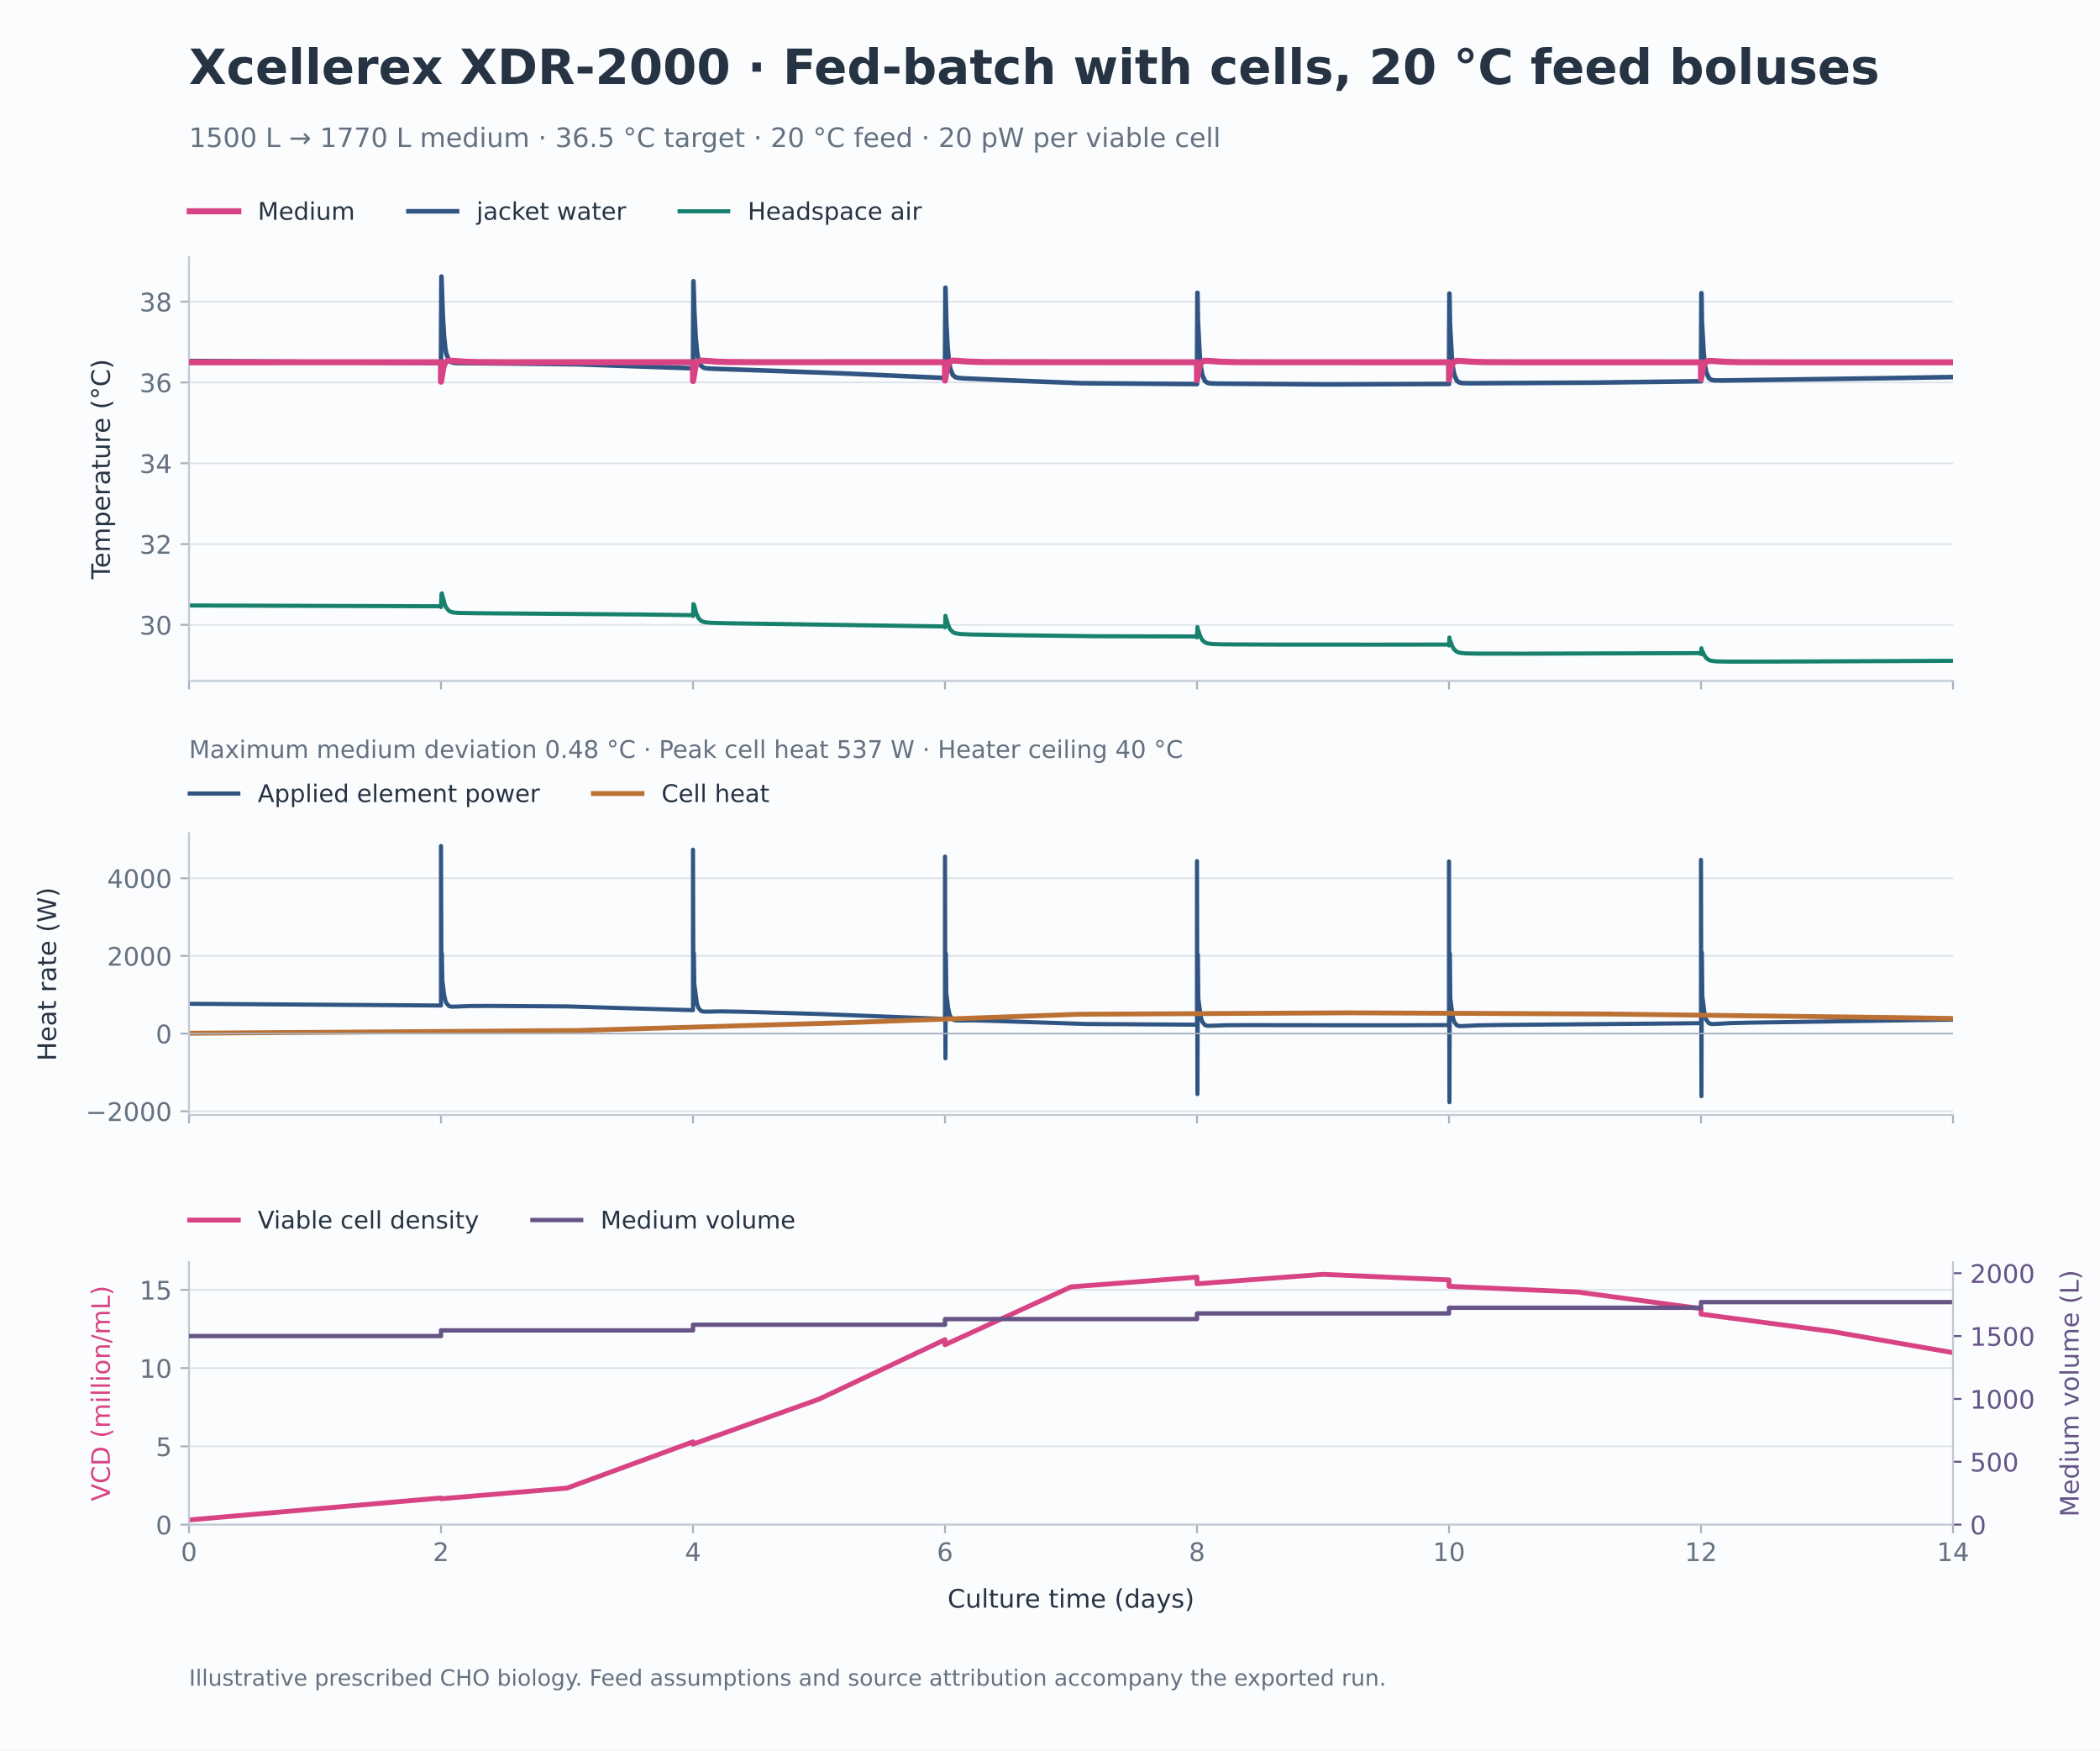
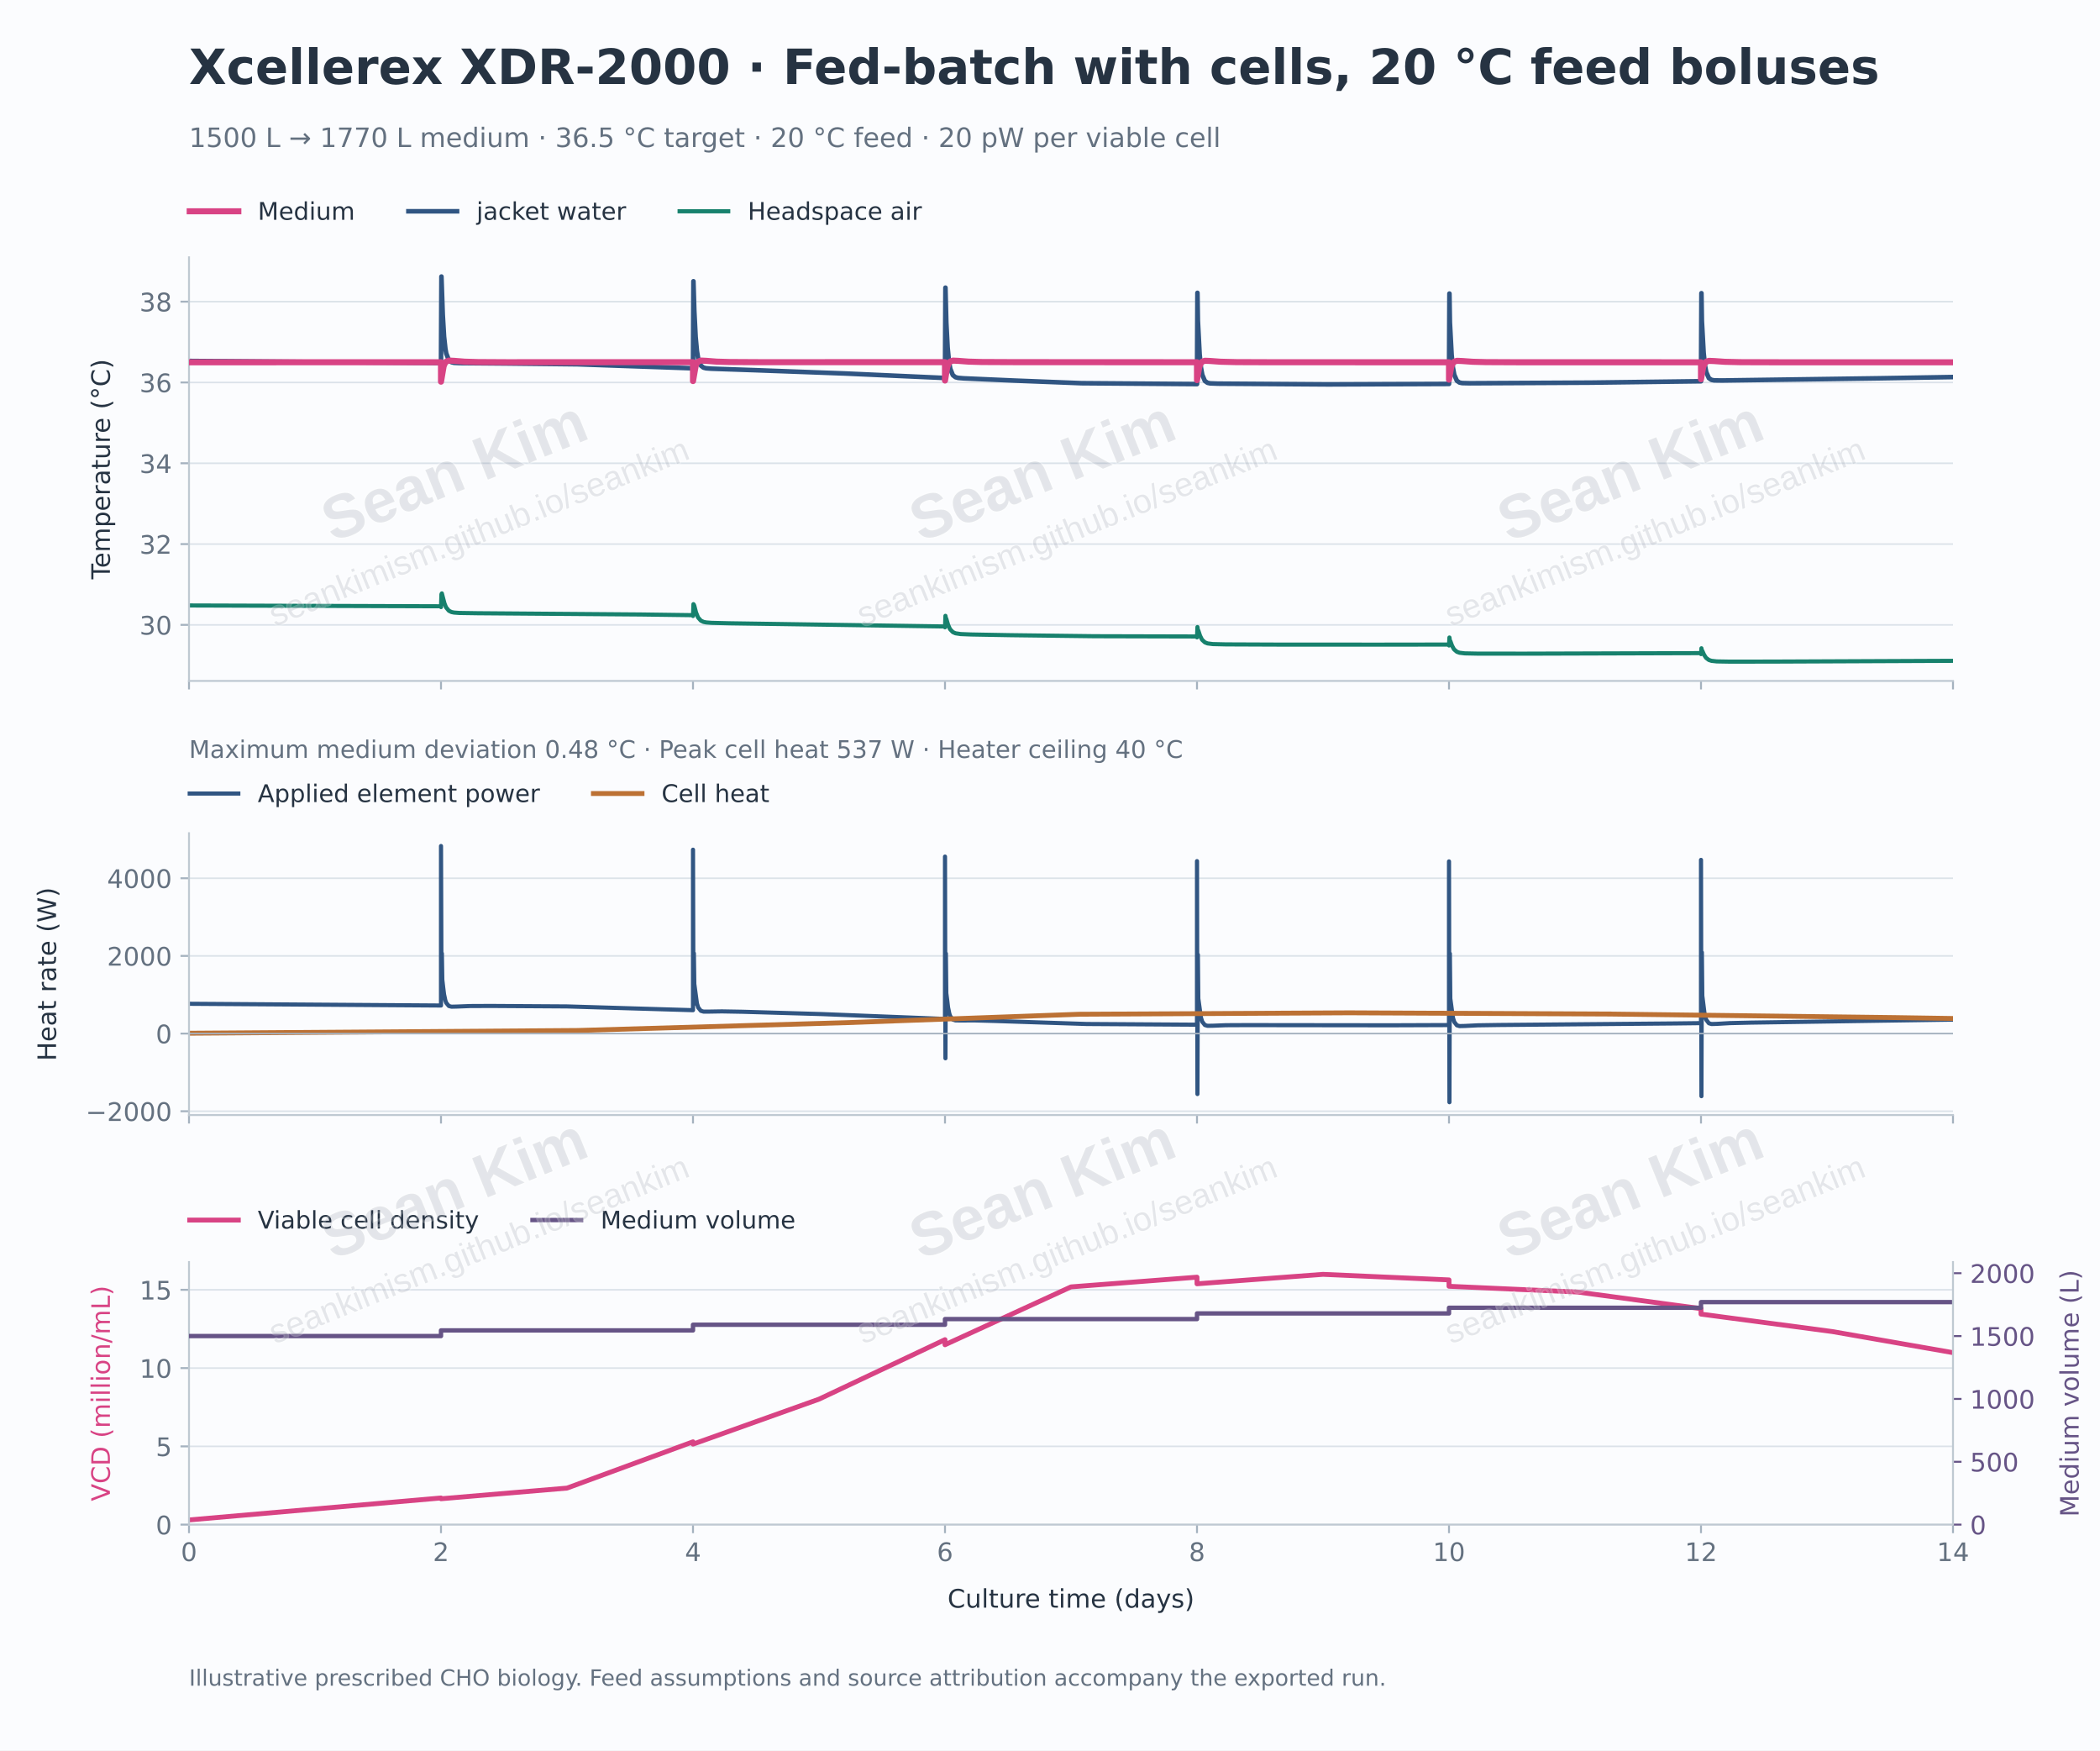
<svg xmlns="http://www.w3.org/2000/svg" xmlns:xlink="http://www.w3.org/1999/xlink" width="864pt" height="720pt" viewBox="0 0 864 720" version="1.1">
  <defs>
    <style type="text/css">*{stroke-linejoin: round; stroke-linecap: butt}</style>
  </defs>
  <g id="figure_1">
    <g id="patch_1">
      <path d="M 0 720  L 864 720  L 864 0  L 0 0  z " style="fill: #fbfcfe" />
    </g>
    <g id="axes_1">
      <g id="patch_2">
        <path d="M 77.76 280.08  L 803.52 280.08  L 803.52 105.84  L 77.76 105.84  z " style="fill: #fbfcfe" />
      </g>
      <g id="matplotlib.axis_1">
        <g id="xtick_1">
          <g id="line2d_1">
            <defs>
              <path id="ma40cf7ac19" d="M 0 0  L 0 3.5  " style="stroke: #a5b2bf; stroke-width: 0.8" />
            </defs>
            <g>
              <use xlink:href="#ma40cf7ac19" x="77.76" y="280.08" style="fill: #a5b2bf; stroke: #a5b2bf; stroke-width: 0.8" />
            </g>
          </g>
        </g>
        <g id="xtick_2">
          <g id="line2d_2">
            <g>
              <use xlink:href="#ma40cf7ac19" x="181.44" y="280.08" style="fill: #a5b2bf; stroke: #a5b2bf; stroke-width: 0.8" />
            </g>
          </g>
        </g>
        <g id="xtick_3">
          <g id="line2d_3">
            <g>
              <use xlink:href="#ma40cf7ac19" x="285.12" y="280.08" style="fill: #a5b2bf; stroke: #a5b2bf; stroke-width: 0.8" />
            </g>
          </g>
        </g>
        <g id="xtick_4">
          <g id="line2d_4">
            <g>
              <use xlink:href="#ma40cf7ac19" x="388.8" y="280.08" style="fill: #a5b2bf; stroke: #a5b2bf; stroke-width: 0.8" />
            </g>
          </g>
        </g>
        <g id="xtick_5">
          <g id="line2d_5">
            <g>
              <use xlink:href="#ma40cf7ac19" x="492.48" y="280.08" style="fill: #a5b2bf; stroke: #a5b2bf; stroke-width: 0.8" />
            </g>
          </g>
        </g>
        <g id="xtick_6">
          <g id="line2d_6">
            <g>
              <use xlink:href="#ma40cf7ac19" x="596.16" y="280.08" style="fill: #a5b2bf; stroke: #a5b2bf; stroke-width: 0.8" />
            </g>
          </g>
        </g>
        <g id="xtick_7">
          <g id="line2d_7">
            <g>
              <use xlink:href="#ma40cf7ac19" x="699.84" y="280.08" style="fill: #a5b2bf; stroke: #a5b2bf; stroke-width: 0.8" />
            </g>
          </g>
        </g>
        <g id="xtick_8">
          <g id="line2d_8">
            <g>
              <use xlink:href="#ma40cf7ac19" x="803.52" y="280.08" style="fill: #a5b2bf; stroke: #a5b2bf; stroke-width: 0.8" />
            </g>
          </g>
        </g>
      </g>
      <g id="matplotlib.axis_2">
        <g id="ytick_1">
          <g id="line2d_9">
            <path d="M 77.76 257.029  L 803.52 257.029  " clip-path="url(#p15d88902d6)" style="fill: none; stroke: #dbe2e9; stroke-width: 0.65; stroke-linecap: square" />
          </g>
          <g id="line2d_10">
            <defs>
              <path id="mc9fe6d3330" d="M 0 0  L -3.5 0  " style="stroke: #a5b2bf; stroke-width: 0.8" />
            </defs>
            <g>
              <use xlink:href="#mc9fe6d3330" x="77.76" y="257.029" style="fill: #a5b2bf; stroke: #a5b2bf; stroke-width: 0.8" />
            </g>
          </g>
          <g id="text_1">
            <text style="font-size: 10.5px; font-family: 'DejaVu Sans'; text-anchor: end; fill: #647180" x="70.76" y="261.018" transform="rotate(-0 70.76 261.018)">30</text>
          </g>
        </g>
        <g id="ytick_2">
          <g id="line2d_11">
            <path d="M 77.76 223.792  L 803.52 223.792  " clip-path="url(#p15d88902d6)" style="fill: none; stroke: #dbe2e9; stroke-width: 0.65; stroke-linecap: square" />
          </g>
          <g id="line2d_12">
            <g>
              <use xlink:href="#mc9fe6d3330" x="77.76" y="223.792" style="fill: #a5b2bf; stroke: #a5b2bf; stroke-width: 0.8" />
            </g>
          </g>
          <g id="text_2">
            <text style="font-size: 10.5px; font-family: 'DejaVu Sans'; text-anchor: end; fill: #647180" x="70.76" y="227.781" transform="rotate(-0 70.76 227.7808)">32</text>
          </g>
        </g>
        <g id="ytick_3">
          <g id="line2d_13">
            <path d="M 77.76 190.554  L 803.52 190.554  " clip-path="url(#p15d88902d6)" style="fill: none; stroke: #dbe2e9; stroke-width: 0.65; stroke-linecap: square" />
          </g>
          <g id="line2d_14">
            <g>
              <use xlink:href="#mc9fe6d3330" x="77.76" y="190.554" style="fill: #a5b2bf; stroke: #a5b2bf; stroke-width: 0.8" />
            </g>
          </g>
          <g id="text_3">
            <text style="font-size: 10.5px; font-family: 'DejaVu Sans'; text-anchor: end; fill: #647180" x="70.76" y="194.544" transform="rotate(-0 70.76 194.5436)">34</text>
          </g>
        </g>
        <g id="ytick_4">
          <g id="line2d_15">
            <path d="M 77.76 157.317  L 803.52 157.317  " clip-path="url(#p15d88902d6)" style="fill: none; stroke: #dbe2e9; stroke-width: 0.65; stroke-linecap: square" />
          </g>
          <g id="line2d_16">
            <g>
              <use xlink:href="#mc9fe6d3330" x="77.76" y="157.317" style="fill: #a5b2bf; stroke: #a5b2bf; stroke-width: 0.8" />
            </g>
          </g>
          <g id="text_4">
            <text style="font-size: 10.5px; font-family: 'DejaVu Sans'; text-anchor: end; fill: #647180" x="70.76" y="161.306" transform="rotate(-0 70.76 161.3065)">36</text>
          </g>
        </g>
        <g id="ytick_5">
          <g id="line2d_17">
            <path d="M 77.76 124.08  L 803.52 124.08  " clip-path="url(#p15d88902d6)" style="fill: none; stroke: #dbe2e9; stroke-width: 0.65; stroke-linecap: square" />
          </g>
          <g id="line2d_18">
            <g>
              <use xlink:href="#mc9fe6d3330" x="77.76" y="124.08" style="fill: #a5b2bf; stroke: #a5b2bf; stroke-width: 0.8" />
            </g>
          </g>
          <g id="text_5">
            <text style="font-size: 10.5px; font-family: 'DejaVu Sans'; text-anchor: end; fill: #647180" x="70.76" y="128.069" transform="rotate(-0 70.76 128.0693)">38</text>
          </g>
        </g>
        <g id="text_6">
          <text style="font-size: 10.5px; font-family: 'DejaVu Sans'; text-anchor: middle; fill: #263342" x="45.215" y="192.96" transform="rotate(-90 45.21508 192.96)">Temperature (°C)</text>
        </g>
      </g>
      <g id="line2d_19">
        <path d="M 77.76 148.478  L 100.44 148.657  L 181.443 149.33  L 181.62 113.76  L 182.16 129.401  L 182.7 138.485  L 183.24 143.419  L 183.6 145.385  L 184.68 148.157  L 185.76 148.983  L 186.84 149.234  L 189 149.344  L 208.44 149.508  L 237.6 149.832  L 285.123 151.491  L 285.3 115.694  L 285.66 127.894  L 286.2 138.573  L 286.74 144.436  L 287.28 147.644  L 288.36 150.372  L 289.44 151.21  L 290.52 151.484  L 292.68 151.647  L 311.04 152.277  L 347.76 153.628  L 388.803 155.476  L 388.98 118.33  L 389.34 132.712  L 389.88 142.927  L 390.42 148.574  L 390.96 151.674  L 392.04 154.328  L 393.12 155.154  L 394.2 155.433  L 396.36 155.616  L 416.88 156.52  L 444.96 157.621  L 492.483 157.98  L 492.66 120.459  L 492.84 131.874  L 493.56 145.721  L 494.1 151.158  L 494.64 154.143  L 495.72 156.686  L 496.8 157.454  L 497.88 157.69  L 501.12 157.804  L 546.48 158.113  L 596.163 157.916  L 596.34 120.761  L 596.52 132.572  L 597.24 145.952  L 597.78 151.232  L 598.32 154.135  L 599.4 156.606  L 600.48 157.349  L 601.56 157.57  L 604.8 157.646  L 654.48 157.39  L 699.843 156.815  L 700.02 120.6  L 700.2 132.045  L 700.92 145.106  L 701.46 150.261  L 702 153.103  L 703.08 155.522  L 704.16 156.247  L 705.24 156.456  L 708.48 156.505  L 773.28 155.597  L 803.52 155.089  L 803.52 155.089  " clip-path="url(#p15d88902d6)" style="fill: none; stroke: #305582; stroke-width: 1.9; stroke-linecap: square" />
      </g>
      <g id="line2d_20">
        <path d="M 77.76 249.044  L 112.32 249.152  L 181.44 249.378  L 181.443 249.708  L 181.62 244.374  L 181.8 244.08  L 182.16 245.505  L 182.88 248.233  L 183.42 249.585  L 183.6 249.928  L 184.68 251.214  L 185.76 251.746  L 186.84 251.968  L 189 252.121  L 196.56 252.236  L 263.52 252.751  L 285.12 253.039  L 285.123 253.379  L 285.3 248.505  L 285.48 248.739  L 285.66 249.186  L 286.38 251.965  L 287.1 253.75  L 287.28 254.071  L 288.36 255.281  L 289.44 255.794  L 290.52 256.018  L 292.68 256.186  L 300.24 256.371  L 388.8 257.682  L 388.803 258.031  L 388.98 253.308  L 389.16 254.225  L 389.34 254.514  L 390.06 256.994  L 390.78 258.603  L 390.96 258.893  L 392.04 260.005  L 393.12 260.485  L 395.28 260.806  L 399.6 260.979  L 415.8 261.268  L 450.36 261.692  L 492.48 261.8  L 492.483 262.161  L 492.66 257.921  L 492.84 259.156  L 493.02 259.337  L 493.74 261.514  L 494.46 262.95  L 494.64 263.211  L 495.72 264.213  L 496.8 264.645  L 498.96 264.924  L 504.36 265.051  L 524.88 265.135  L 567 265.157  L 596.16 265.117  L 596.163 265.496  L 596.34 262.222  L 596.52 263.49  L 596.7 263.651  L 597.42 265.622  L 598.14 266.93  L 598.32 267.168  L 599.4 268.087  L 600.48 268.487  L 602.64 268.745  L 608.04 268.853  L 627.48 268.866  L 699.84 268.647  L 699.843 269.047  L 700.02 266.651  L 700.2 267.633  L 700.38 267.71  L 701.1 269.318  L 701.82 270.438  L 702 270.646  L 703.08 271.459  L 704.16 271.819  L 706.32 272.057  L 711.72 272.152  L 729 272.13  L 803.52 271.813  L 803.52 271.813  " clip-path="url(#p15d88902d6)" style="fill: none; stroke: #17816d; stroke-width: 1.7; stroke-linecap: square" />
      </g>
      <g id="line2d_21">
        <path d="M 77.76 149.008  L 803.52 149.008  " clip-path="url(#p15d88902d6)" style="fill: none; stroke-dasharray: 4.5,3.6; stroke-dashoffset: 0; stroke: #263342; stroke-opacity: 0.65; stroke-width: 0.9" />
      </g>
      <g id="patch_3">
        <path d="M 77.76 280.08  L 77.76 105.84  " style="fill: none; stroke: #bfc9d2; stroke-width: 0.8; stroke-linejoin: miter; stroke-linecap: square" />
      </g>
      <g id="patch_4">
        <path d="M 77.76 280.08  L 803.52 280.08  " style="fill: none; stroke: #bfc9d2; stroke-width: 0.8; stroke-linejoin: miter; stroke-linecap: square" />
      </g>
      <g id="line2d_22">
        <path d="M 77.76 149.008  L 181.437 149.001  L 181.44 156.988  L 181.443 156.982  L 182.52 150.655  L 183.06 149.367  L 183.6 148.725  L 184.68 148.313  L 186.84 148.421  L 191.16 148.765  L 196.56 148.928  L 208.44 148.995  L 267.84 148.976  L 285.117 148.976  L 285.12 156.739  L 285.123 156.732  L 286.2 150.58  L 286.74 149.334  L 287.28 148.712  L 288.36 148.31  L 290.52 148.413  L 294.84 148.749  L 300.24 148.907  L 312.12 148.973  L 388.797 148.968  L 388.8 156.516  L 388.803 156.51  L 389.7 151.129  L 390.24 149.635  L 390.78 148.873  L 390.96 148.719  L 392.04 148.328  L 394.2 148.426  L 398.52 148.749  L 403.92 148.902  L 417.96 148.965  L 492.477 149.001  L 492.48 156.347  L 492.483 156.342  L 493.38 151.097  L 493.92 149.653  L 494.46 148.915  L 494.64 148.765  L 495.72 148.385  L 497.88 148.476  L 502.2 148.789  L 508.68 148.95  L 522.72 149  L 596.157 149.011  L 596.16 156.166  L 596.163 156.159  L 597.06 151.054  L 597.6 149.649  L 598.14 148.932  L 598.32 148.785  L 599.4 148.413  L 601.56 148.499  L 605.88 148.804  L 611.28 148.948  L 624.24 149.008  L 699.837 149.02  L 699.84 155.991  L 699.843 155.986  L 700.74 151.012  L 701.28 149.643  L 701.82 148.94  L 702 148.795  L 703.08 148.43  L 705.24 148.514  L 709.56 148.815  L 716.04 148.97  L 732.24 149.018  L 803.52 149.023  L 803.52 149.023  " clip-path="url(#p15d88902d6)" style="fill: none; stroke: #d84384; stroke-width: 2.5; stroke-linecap: square" />
      </g>
      <g id="legend_1">
        <g id="line2d_23">
          <path d="M 78.051 86.904  L 88.051 86.904  L 98.051 86.904  " style="fill: none; stroke: #d84384; stroke-width: 2.5; stroke-linecap: square" />
        </g>
        <g id="text_7">
          <text style="font-size: 10px; font-family: 'DejaVu Sans'; text-anchor: start; fill: #263342" x="106.051" y="90.404" transform="rotate(-0 106.0509 90.40431)">Medium</text>
        </g>
        <g id="line2d_24">
          <path d="M 168.037 86.904  L 178.037 86.904  L 188.037 86.904  " style="fill: none; stroke: #305582; stroke-width: 1.9; stroke-linecap: square" />
        </g>
        <g id="text_8">
          <text style="font-size: 10px; font-family: 'DejaVu Sans'; text-anchor: start; fill: #263342" x="196.037" y="90.404" transform="rotate(-0 196.0368 90.40431)">jacket water</text>
        </g>
        <g id="line2d_25">
          <path d="M 279.612 86.904  L 289.612 86.904  L 299.612 86.904  " style="fill: none; stroke: #17816d; stroke-width: 1.7; stroke-linecap: square" />
        </g>
        <g id="text_9">
          <text style="font-size: 10px; font-family: 'DejaVu Sans'; text-anchor: start; fill: #263342" x="307.612" y="90.404" transform="rotate(-0 307.6118 90.40431)">Headspace air</text>
        </g>
      </g>
    </g>
    <g id="axes_2">
      <g id="patch_5">
        <path d="M 77.76 458.64  L 803.52 458.64  L 803.52 342.72  L 77.76 342.72  z " style="fill: #fbfcfe" />
      </g>
      <g id="matplotlib.axis_3">
        <g id="xtick_9">
          <g id="line2d_26">
            <g>
              <use xlink:href="#ma40cf7ac19" x="77.76" y="458.64" style="fill: #a5b2bf; stroke: #a5b2bf; stroke-width: 0.8" />
            </g>
          </g>
        </g>
        <g id="xtick_10">
          <g id="line2d_27">
            <g>
              <use xlink:href="#ma40cf7ac19" x="181.44" y="458.64" style="fill: #a5b2bf; stroke: #a5b2bf; stroke-width: 0.8" />
            </g>
          </g>
        </g>
        <g id="xtick_11">
          <g id="line2d_28">
            <g>
              <use xlink:href="#ma40cf7ac19" x="285.12" y="458.64" style="fill: #a5b2bf; stroke: #a5b2bf; stroke-width: 0.8" />
            </g>
          </g>
        </g>
        <g id="xtick_12">
          <g id="line2d_29">
            <g>
              <use xlink:href="#ma40cf7ac19" x="388.8" y="458.64" style="fill: #a5b2bf; stroke: #a5b2bf; stroke-width: 0.8" />
            </g>
          </g>
        </g>
        <g id="xtick_13">
          <g id="line2d_30">
            <g>
              <use xlink:href="#ma40cf7ac19" x="492.48" y="458.64" style="fill: #a5b2bf; stroke: #a5b2bf; stroke-width: 0.8" />
            </g>
          </g>
        </g>
        <g id="xtick_14">
          <g id="line2d_31">
            <g>
              <use xlink:href="#ma40cf7ac19" x="596.16" y="458.64" style="fill: #a5b2bf; stroke: #a5b2bf; stroke-width: 0.8" />
            </g>
          </g>
        </g>
        <g id="xtick_15">
          <g id="line2d_32">
            <g>
              <use xlink:href="#ma40cf7ac19" x="699.84" y="458.64" style="fill: #a5b2bf; stroke: #a5b2bf; stroke-width: 0.8" />
            </g>
          </g>
        </g>
        <g id="xtick_16">
          <g id="line2d_33">
            <g>
              <use xlink:href="#ma40cf7ac19" x="803.52" y="458.64" style="fill: #a5b2bf; stroke: #a5b2bf; stroke-width: 0.8" />
            </g>
          </g>
        </g>
      </g>
      <g id="matplotlib.axis_4">
        <g id="ytick_6">
          <g id="line2d_34">
            <path d="M 77.76 457.082  L 803.52 457.082  " clip-path="url(#pb5a8d549d6)" style="fill: none; stroke: #dbe2e9; stroke-width: 0.65; stroke-linecap: square" />
          </g>
          <g id="line2d_35">
            <g>
              <use xlink:href="#mc9fe6d3330" x="77.76" y="457.082" style="fill: #a5b2bf; stroke: #a5b2bf; stroke-width: 0.8" />
            </g>
          </g>
          <g id="text_10">
            <text style="font-size: 10.5px; font-family: 'DejaVu Sans'; text-anchor: end; fill: #647180" x="70.76" y="461.072" transform="rotate(-0 70.76 461.0716)">−2000</text>
          </g>
        </g>
        <g id="ytick_7">
          <g id="line2d_36">
            <path d="M 77.76 425.137  L 803.52 425.137  " clip-path="url(#pb5a8d549d6)" style="fill: none; stroke: #dbe2e9; stroke-width: 0.65; stroke-linecap: square" />
          </g>
          <g id="line2d_37">
            <g>
              <use xlink:href="#mc9fe6d3330" x="77.76" y="425.137" style="fill: #a5b2bf; stroke: #a5b2bf; stroke-width: 0.8" />
            </g>
          </g>
          <g id="text_11">
            <text style="font-size: 10.5px; font-family: 'DejaVu Sans'; text-anchor: end; fill: #647180" x="70.76" y="429.126" transform="rotate(-0 70.76 429.1262)">0</text>
          </g>
        </g>
        <g id="ytick_8">
          <g id="line2d_38">
            <path d="M 77.76 393.192  L 803.52 393.192  " clip-path="url(#pb5a8d549d6)" style="fill: none; stroke: #dbe2e9; stroke-width: 0.65; stroke-linecap: square" />
          </g>
          <g id="line2d_39">
            <g>
              <use xlink:href="#mc9fe6d3330" x="77.76" y="393.192" style="fill: #a5b2bf; stroke: #a5b2bf; stroke-width: 0.8" />
            </g>
          </g>
          <g id="text_12">
            <text style="font-size: 10.5px; font-family: 'DejaVu Sans'; text-anchor: end; fill: #647180" x="70.76" y="397.181" transform="rotate(-0 70.76 397.1808)">2000</text>
          </g>
        </g>
        <g id="ytick_9">
          <g id="line2d_40">
            <path d="M 77.76 361.246  L 803.52 361.246  " clip-path="url(#pb5a8d549d6)" style="fill: none; stroke: #dbe2e9; stroke-width: 0.65; stroke-linecap: square" />
          </g>
          <g id="line2d_41">
            <g>
              <use xlink:href="#mc9fe6d3330" x="77.76" y="361.246" style="fill: #a5b2bf; stroke: #a5b2bf; stroke-width: 0.8" />
            </g>
          </g>
          <g id="text_13">
            <text style="font-size: 10.5px; font-family: 'DejaVu Sans'; text-anchor: end; fill: #647180" x="70.76" y="365.235" transform="rotate(-0 70.76 365.2354)">4000</text>
          </g>
        </g>
        <g id="text_14">
          <text style="font-size: 10.5px; font-family: 'DejaVu Sans'; text-anchor: middle; fill: #263342" x="23.055" y="400.68" transform="rotate(-90 23.05516 400.68)">Heat rate (W)</text>
        </g>
      </g>
      <g id="line2d_42">
        <path d="M 77.76 412.88  L 181.44 413.593  L 181.443 347.989  L 181.62 399.422  L 181.8 392.16  L 181.98 402.982  L 182.34 406.126  L 182.7 409.01  L 183.24 411.538  L 183.6 412.514  L 184.68 413.795  L 185.76 414.076  L 187.92 414.025  L 193.32 413.812  L 201.96 413.771  L 233.28 413.967  L 261.36 414.81  L 285.12 415.515  L 285.123 349.502  L 285.3 413.227  L 285.48 392.122  L 285.66 404.718  L 286.74 412.75  L 287.28 414.441  L 288.36 415.78  L 289.44 416.097  L 291.6 416.101  L 297 416.011  L 305.64 416.166  L 338.04 417.116  L 388.8 419.11  L 388.803 352.331  L 388.98 435.299  L 389.16 392.215  L 389.34 408.529  L 389.7 411.321  L 390.06 414.377  L 390.6 416.987  L 390.96 418.007  L 392.04 419.379  L 393.12 419.717  L 395.28 419.749  L 400.68 419.713  L 409.32 419.951  L 447.12 421.193  L 492.48 421.482  L 492.483 354.198  L 492.66 450.005  L 492.84 392.679  L 493.02 410.733  L 494.1 418.542  L 494.64 420.262  L 495.72 421.624  L 496.8 421.938  L 498.96 421.905  L 504.36 421.695  L 513 421.653  L 572.4 421.727  L 596.16 421.636  L 596.163 354.319  L 596.34 453.371  L 596.52 392.245  L 596.7 410.734  L 597.78 418.614  L 598.32 420.357  L 599.4 421.739  L 600.48 422.052  L 602.64 422.003  L 608.04 421.736  L 616.68 421.604  L 689.04 420.968  L 699.84 420.838  L 699.843 353.691  L 700.02 450.884  L 700.2 391.746  L 700.38 409.581  L 701.28 416.821  L 701.82 419.011  L 702 419.483  L 703.08 420.891  L 704.16 421.207  L 706.32 421.144  L 711.72 420.831  L 720.36 420.627  L 803.52 419.398  L 803.52 419.398  " clip-path="url(#pb5a8d549d6)" style="fill: none; stroke: #305582; stroke-width: 1.7; stroke-linecap: square" />
      </g>
      <g id="line2d_43">
        <path d="M 77.76 424.993  L 237.6 423.863  L 348.84 420.624  L 443.88 417.185  L 555.12 416.597  L 662.04 417.099  L 779.76 418.561  L 803.52 418.926  L 803.52 418.926  " clip-path="url(#pb5a8d549d6)" style="fill: none; stroke: #bc7134; stroke-width: 2; stroke-linecap: square" />
      </g>
      <g id="line2d_44">
        <path d="M 77.76 425.137  L 803.52 425.137  " clip-path="url(#pb5a8d549d6)" style="fill: none; stroke: #a5b2bf; stroke-width: 0.65; stroke-linecap: square" />
      </g>
      <g id="patch_6">
        <path d="M 77.76 458.64  L 77.76 342.72  " style="fill: none; stroke: #bfc9d2; stroke-width: 0.8; stroke-linejoin: miter; stroke-linecap: square" />
      </g>
      <g id="patch_7">
        <path d="M 77.76 458.64  L 803.52 458.64  " style="fill: none; stroke: #bfc9d2; stroke-width: 0.8; stroke-linejoin: miter; stroke-linecap: square" />
      </g>
      <g id="legend_2">
        <g id="line2d_45">
          <path d="M 78.051 326.402  L 88.051 326.402  L 98.051 326.402  " style="fill: none; stroke: #305582; stroke-width: 1.7; stroke-linecap: square" />
        </g>
        <g id="text_15">
          <text style="font-size: 10px; font-family: 'DejaVu Sans'; text-anchor: start; fill: #263342" x="106.051" y="329.902" transform="rotate(-0 106.0509 329.9015)">Applied element power</text>
        </g>
        <g id="line2d_46">
          <path d="M 244.148 326.402  L 254.148 326.402  L 264.148 326.402  " style="fill: none; stroke: #bc7134; stroke-width: 2; stroke-linecap: square" />
        </g>
        <g id="text_16">
          <text style="font-size: 10px; font-family: 'DejaVu Sans'; text-anchor: start; fill: #263342" x="272.148" y="329.902" transform="rotate(-0 272.1478 329.9015)">Cell heat</text>
        </g>
      </g>
    </g>
    <g id="axes_3">
      <g id="patch_8">
        <path d="M 77.76 627.12  L 803.52 627.12  L 803.52 519.12  L 77.76 519.12  z " style="fill: #fbfcfe" />
      </g>
      <g id="matplotlib.axis_5">
        <g id="xtick_17">
          <g id="line2d_47">
            <g>
              <use xlink:href="#ma40cf7ac19" x="77.76" y="627.12" style="fill: #a5b2bf; stroke: #a5b2bf; stroke-width: 0.8" />
            </g>
          </g>
          <g id="text_17">
            <text style="font-size: 10.5px; font-family: 'DejaVu Sans'; text-anchor: middle; fill: #647180" x="77.76" y="642.098" transform="rotate(-0 77.76 642.0984)">0</text>
          </g>
        </g>
        <g id="xtick_18">
          <g id="line2d_48">
            <g>
              <use xlink:href="#ma40cf7ac19" x="181.44" y="627.12" style="fill: #a5b2bf; stroke: #a5b2bf; stroke-width: 0.8" />
            </g>
          </g>
          <g id="text_18">
            <text style="font-size: 10.5px; font-family: 'DejaVu Sans'; text-anchor: middle; fill: #647180" x="181.44" y="642.098" transform="rotate(-0 181.44 642.0984)">2</text>
          </g>
        </g>
        <g id="xtick_19">
          <g id="line2d_49">
            <g>
              <use xlink:href="#ma40cf7ac19" x="285.12" y="627.12" style="fill: #a5b2bf; stroke: #a5b2bf; stroke-width: 0.8" />
            </g>
          </g>
          <g id="text_19">
            <text style="font-size: 10.5px; font-family: 'DejaVu Sans'; text-anchor: middle; fill: #647180" x="285.12" y="642.098" transform="rotate(-0 285.12 642.0984)">4</text>
          </g>
        </g>
        <g id="xtick_20">
          <g id="line2d_50">
            <g>
              <use xlink:href="#ma40cf7ac19" x="388.8" y="627.12" style="fill: #a5b2bf; stroke: #a5b2bf; stroke-width: 0.8" />
            </g>
          </g>
          <g id="text_20">
            <text style="font-size: 10.5px; font-family: 'DejaVu Sans'; text-anchor: middle; fill: #647180" x="388.8" y="642.098" transform="rotate(-0 388.8 642.0984)">6</text>
          </g>
        </g>
        <g id="xtick_21">
          <g id="line2d_51">
            <g>
              <use xlink:href="#ma40cf7ac19" x="492.48" y="627.12" style="fill: #a5b2bf; stroke: #a5b2bf; stroke-width: 0.8" />
            </g>
          </g>
          <g id="text_21">
            <text style="font-size: 10.5px; font-family: 'DejaVu Sans'; text-anchor: middle; fill: #647180" x="492.48" y="642.098" transform="rotate(-0 492.48 642.0984)">8</text>
          </g>
        </g>
        <g id="xtick_22">
          <g id="line2d_52">
            <g>
              <use xlink:href="#ma40cf7ac19" x="596.16" y="627.12" style="fill: #a5b2bf; stroke: #a5b2bf; stroke-width: 0.8" />
            </g>
          </g>
          <g id="text_22">
            <text style="font-size: 10.5px; font-family: 'DejaVu Sans'; text-anchor: middle; fill: #647180" x="596.16" y="642.098" transform="rotate(-0 596.16 642.0984)">10</text>
          </g>
        </g>
        <g id="xtick_23">
          <g id="line2d_53">
            <g>
              <use xlink:href="#ma40cf7ac19" x="699.84" y="627.12" style="fill: #a5b2bf; stroke: #a5b2bf; stroke-width: 0.8" />
            </g>
          </g>
          <g id="text_23">
            <text style="font-size: 10.5px; font-family: 'DejaVu Sans'; text-anchor: middle; fill: #647180" x="699.84" y="642.098" transform="rotate(-0 699.84 642.0984)">12</text>
          </g>
        </g>
        <g id="xtick_24">
          <g id="line2d_54">
            <g>
              <use xlink:href="#ma40cf7ac19" x="803.52" y="627.12" style="fill: #a5b2bf; stroke: #a5b2bf; stroke-width: 0.8" />
            </g>
          </g>
          <g id="text_24">
            <text style="font-size: 10.5px; font-family: 'DejaVu Sans'; text-anchor: middle; fill: #647180" x="803.52" y="642.098" transform="rotate(-0 803.52 642.0984)">14</text>
          </g>
        </g>
        <g id="text_25">
          <text style="font-size: 10.5px; font-family: 'DejaVu Sans'; text-anchor: middle; fill: #263342" x="440.64" y="661.26" transform="rotate(-0 440.64 661.2604)">Culture time (days)</text>
        </g>
      </g>
      <g id="matplotlib.axis_6">
        <g id="ytick_10">
          <g id="line2d_55">
            <path d="M 77.76 627.12  L 803.52 627.12  " clip-path="url(#p0799f52fe6)" style="fill: none; stroke: #dbe2e9; stroke-width: 0.65; stroke-linecap: square" />
          </g>
          <g id="line2d_56">
            <g>
              <use xlink:href="#mc9fe6d3330" x="77.76" y="627.12" style="fill: #a5b2bf; stroke: #a5b2bf; stroke-width: 0.8" />
            </g>
          </g>
          <g id="text_26">
            <text style="font-size: 10.5px; font-family: 'DejaVu Sans'; text-anchor: end; fill: #647180" x="70.76" y="631.109" transform="rotate(-0 70.76 631.1092)">0</text>
          </g>
        </g>
        <g id="ytick_11">
          <g id="line2d_57">
            <path d="M 77.76 594.923  L 803.52 594.923  " clip-path="url(#p0799f52fe6)" style="fill: none; stroke: #dbe2e9; stroke-width: 0.65; stroke-linecap: square" />
          </g>
          <g id="line2d_58">
            <g>
              <use xlink:href="#mc9fe6d3330" x="77.76" y="594.923" style="fill: #a5b2bf; stroke: #a5b2bf; stroke-width: 0.8" />
            </g>
          </g>
          <g id="text_27">
            <text style="font-size: 10.5px; font-family: 'DejaVu Sans'; text-anchor: end; fill: #647180" x="70.76" y="598.912" transform="rotate(-0 70.76 598.912)">5</text>
          </g>
        </g>
        <g id="ytick_12">
          <g id="line2d_59">
            <path d="M 77.76 562.726  L 803.52 562.726  " clip-path="url(#p0799f52fe6)" style="fill: none; stroke: #dbe2e9; stroke-width: 0.65; stroke-linecap: square" />
          </g>
          <g id="line2d_60">
            <g>
              <use xlink:href="#mc9fe6d3330" x="77.76" y="562.726" style="fill: #a5b2bf; stroke: #a5b2bf; stroke-width: 0.8" />
            </g>
          </g>
          <g id="text_28">
            <text style="font-size: 10.5px; font-family: 'DejaVu Sans'; text-anchor: end; fill: #647180" x="70.76" y="566.715" transform="rotate(-0 70.76 566.7148)">10</text>
          </g>
        </g>
        <g id="ytick_13">
          <g id="line2d_61">
            <path d="M 77.76 530.528  L 803.52 530.528  " clip-path="url(#p0799f52fe6)" style="fill: none; stroke: #dbe2e9; stroke-width: 0.65; stroke-linecap: square" />
          </g>
          <g id="line2d_62">
            <g>
              <use xlink:href="#mc9fe6d3330" x="77.76" y="530.528" style="fill: #a5b2bf; stroke: #a5b2bf; stroke-width: 0.8" />
            </g>
          </g>
          <g id="text_29">
            <text style="font-size: 10.5px; font-family: 'DejaVu Sans'; text-anchor: end; fill: #647180" x="70.76" y="534.518" transform="rotate(-0 70.76 534.5175)">15</text>
          </g>
        </g>
        <g id="text_30">
          <text style="font-size: 10.5px; font-family: 'DejaVu Sans'; text-anchor: middle; fill: #d84384" x="45.215" y="573.12" transform="rotate(-90 45.21508 573.12)">VCD (million/mL)</text>
        </g>
      </g>
      <g id="line2d_63">
        <path d="M 77.76 625.188  L 181.437 616.157  L 181.44 616.476  L 181.443 616.475  L 233.28 612.091  L 285.117 593.051  L 285.12 594.014  L 285.123 594.013  L 336.96 575.512  L 388.797 551.038  L 388.8 553.13  L 388.803 553.129  L 440.64 529.328  L 492.477 525.333  L 492.48 528.059  L 492.483 528.059  L 544.32 524.171  L 596.157 526.454  L 596.163 529.08  L 649.08 531.449  L 699.837 538.273  L 699.843 540.532  L 753.84 547.701  L 803.52 556.381  L 803.52 556.381  " clip-path="url(#p0799f52fe6)" style="fill: none; stroke: #d84384; stroke-width: 2; stroke-linecap: square" />
      </g>
      <g id="patch_9">
        <path d="M 77.76 627.12  L 77.76 519.12  " style="fill: none; stroke: #bfc9d2; stroke-width: 0.8; stroke-linejoin: miter; stroke-linecap: square" />
      </g>
      <g id="patch_10">
        <path d="M 77.76 627.12  L 803.52 627.12  " style="fill: none; stroke: #bfc9d2; stroke-width: 0.8; stroke-linejoin: miter; stroke-linecap: square" />
      </g>
      <g id="legend_3">
        <g id="line2d_64">
          <path d="M 78.051 501.84  L 88.051 501.84  L 98.051 501.84  " style="fill: none; stroke: #d84384; stroke-width: 2; stroke-linecap: square" />
        </g>
        <g id="text_31">
          <text style="font-size: 10px; font-family: 'DejaVu Sans'; text-anchor: start; fill: #263342" x="106.051" y="505.34" transform="rotate(-0 106.0509 505.3403)">Viable cell density</text>
        </g>
        <g id="line2d_65">
          <path d="M 219.082 501.84  L 229.082 501.84  L 229.082 501.84  L 239.082 501.84  L 239.082 501.84  " style="fill: none; stroke: #665486; stroke-width: 1.8; stroke-linecap: square" />
        </g>
        <g id="text_32">
          <text style="font-size: 10px; font-family: 'DejaVu Sans'; text-anchor: start; fill: #263342" x="247.082" y="505.34" transform="rotate(-0 247.0821 505.3403)">Medium volume</text>
        </g>
      </g>
    </g>
    <g id="axes_4">
      <g id="matplotlib.axis_7">
        <g id="ytick_14">
          <g id="line2d_66">
            <defs>
              <path id="m7c76977de7" d="M 0 0  L 3.5 0  " style="stroke: #665486; stroke-width: 0.8" />
            </defs>
            <g>
              <use xlink:href="#m7c76977de7" x="803.52" y="627.12" style="fill: #665486; stroke: #665486; stroke-width: 0.8" />
            </g>
          </g>
          <g id="text_33">
            <text style="font-size: 10.5px; font-family: 'DejaVu Sans'; text-anchor: start; fill: #665486" x="810.52" y="631.109" transform="rotate(-0 810.52 631.1092)">0</text>
          </g>
        </g>
        <g id="ytick_15">
          <g id="line2d_67">
            <g>
              <use xlink:href="#m7c76977de7" x="803.52" y="601.265" style="fill: #665486; stroke: #665486; stroke-width: 0.8" />
            </g>
          </g>
          <g id="text_34">
            <text style="font-size: 10.5px; font-family: 'DejaVu Sans'; text-anchor: start; fill: #665486" x="810.52" y="605.255" transform="rotate(-0 810.52 605.2545)">500</text>
          </g>
        </g>
        <g id="ytick_16">
          <g id="line2d_68">
            <g>
              <use xlink:href="#m7c76977de7" x="803.52" y="575.411" style="fill: #665486; stroke: #665486; stroke-width: 0.8" />
            </g>
          </g>
          <g id="text_35">
            <text style="font-size: 10.5px; font-family: 'DejaVu Sans'; text-anchor: start; fill: #665486" x="810.52" y="579.4" transform="rotate(-0 810.52 579.3999)">1000</text>
          </g>
        </g>
        <g id="ytick_17">
          <g id="line2d_69">
            <g>
              <use xlink:href="#m7c76977de7" x="803.52" y="549.556" style="fill: #665486; stroke: #665486; stroke-width: 0.8" />
            </g>
          </g>
          <g id="text_36">
            <text style="font-size: 10.5px; font-family: 'DejaVu Sans'; text-anchor: start; fill: #665486" x="810.52" y="553.545" transform="rotate(-0 810.52 553.5453)">1500</text>
          </g>
        </g>
        <g id="ytick_18">
          <g id="line2d_70">
            <g>
              <use xlink:href="#m7c76977de7" x="803.52" y="523.701" style="fill: #665486; stroke: #665486; stroke-width: 0.8" />
            </g>
          </g>
          <g id="text_37">
            <text style="font-size: 10.5px; font-family: 'DejaVu Sans'; text-anchor: start; fill: #665486" x="810.52" y="527.691" transform="rotate(-0 810.52 527.6906)">2000</text>
          </g>
        </g>
        <g id="text_38">
          <text style="font-size: 10.5px; font-family: 'DejaVu Sans'; text-anchor: middle; fill: #665486" x="855.221" y="573.12" transform="rotate(-90 855.2209 573.12)">Medium volume (L)</text>
        </g>
      </g>
      <g id="line2d_71">
        <path d="M 77.76 549.556  L 181.44 549.556  L 181.44 547.229  L 181.443 547.229  L 285.12 547.229  L 285.12 544.902  L 285.123 544.902  L 388.8 544.902  L 388.8 542.575  L 388.803 542.575  L 492.48 542.575  L 492.48 540.248  L 492.483 540.248  L 596.16 540.248  L 596.16 537.921  L 596.163 537.921  L 699.84 537.921  L 699.84 535.595  L 699.843 535.595  L 803.52 535.595  L 803.52 535.595  " clip-path="url(#p0799f52fe6)" style="fill: none; stroke: #665486; stroke-width: 1.8; stroke-linecap: square" />
      </g>
      <g id="patch_11">
        <path d="M 803.52 627.12  L 803.52 519.12  " style="fill: none; stroke: #bfc9d2; stroke-width: 0.8; stroke-linejoin: miter; stroke-linecap: square" />
      </g>
    </g>
    <g id="text_39">
      <text style="font-weight: 700; font-size: 20px; font-family: 'DejaVu Sans'; text-anchor: start; fill: #263342" x="77.76" y="34.56" transform="rotate(-0 77.76 34.56)">Xcellerex XDR-2000 · Fed-batch with cells, 20 °C feed boluses</text>
    </g>
    <g id="text_40">
      <text style="font-size: 11px; font-family: 'DejaVu Sans'; text-anchor: start; fill: #647180" x="77.76" y="60.48" transform="rotate(-0 77.76 60.48)">1500 L → 1770 L medium  ·  36.5 °C target  ·  20 °C feed  ·  20 pW per viable cell</text>
    </g>
    <g id="text_41">
      <text style="font-size: 10px; font-family: 'DejaVu Sans'; text-anchor: start; fill: #647180" x="77.76" y="311.76" transform="rotate(-0 77.76 311.76)">Maximum medium deviation 0.48 °C  ·  Peak cell heat 537 W  ·  Heater ceiling 40 °C</text>
    </g>
    <g id="text_42">
      <text style="font-size: 9.2px; font-family: 'DejaVu Sans'; text-anchor: start; fill: #647180" x="77.76" y="693.36" transform="rotate(-0 77.76 693.36)">Illustrative prescribed CHO biology. Feed assumptions and source attribution accompany the exported run.</text>
    </g>
  </g>
  <defs>
    <clipPath id="p15d88902d6">
      <rect x="77.76" y="105.84" width="725.76" height="174.24" />
    </clipPath>
    <clipPath id="pb5a8d549d6">
      <rect x="77.76" y="342.72" width="725.76" height="115.92" />
    </clipPath>
    <clipPath id="p0799f52fe6">
      <rect x="77.76" y="519.12" width="725.76" height="108" />
    </clipPath>
  </defs>
+   <g transform="translate(0 0)">
+     <g id="sean-kim-model-figure-v4" aria-hidden="true" pointer-events="none" font-family="Arial, sans-serif" text-anchor="middle" fill="#334155" fill-opacity=".12" stroke="white" stroke-opacity=".25" stroke-width="1.134" paint-order="stroke">
+       <g transform="translate(190.08 201.60) rotate(-22)">
+         <text x="0" y="0" font-size="25.2" font-weight="600">Sean Kim</text>
+         <text x="0" y="23.184" font-size="13.86">seankimism.github.io/seankim</text>
+       </g>
+       <g transform="translate(190.08 496.80) rotate(-22)">
+         <text x="0" y="0" font-size="25.2" font-weight="600">Sean Kim</text>
+         <text x="0" y="23.184" font-size="13.86">seankimism.github.io/seankim</text>
+       </g>
+       <g transform="translate(432.00 201.60) rotate(-22)">
+         <text x="0" y="0" font-size="25.2" font-weight="600">Sean Kim</text>
+         <text x="0" y="23.184" font-size="13.86">seankimism.github.io/seankim</text>
+       </g>
+       <g transform="translate(432.00 496.80) rotate(-22)">
+         <text x="0" y="0" font-size="25.2" font-weight="600">Sean Kim</text>
+         <text x="0" y="23.184" font-size="13.86">seankimism.github.io/seankim</text>
+       </g>
+       <g transform="translate(673.92 201.60) rotate(-22)">
+         <text x="0" y="0" font-size="25.2" font-weight="600">Sean Kim</text>
+         <text x="0" y="23.184" font-size="13.86">seankimism.github.io/seankim</text>
+       </g>
+       <g transform="translate(673.92 496.80) rotate(-22)">
+         <text x="0" y="0" font-size="25.2" font-weight="600">Sean Kim</text>
+         <text x="0" y="23.184" font-size="13.86">seankimism.github.io/seankim</text>
+       </g>
+     </g>
+   </g>
</svg>
